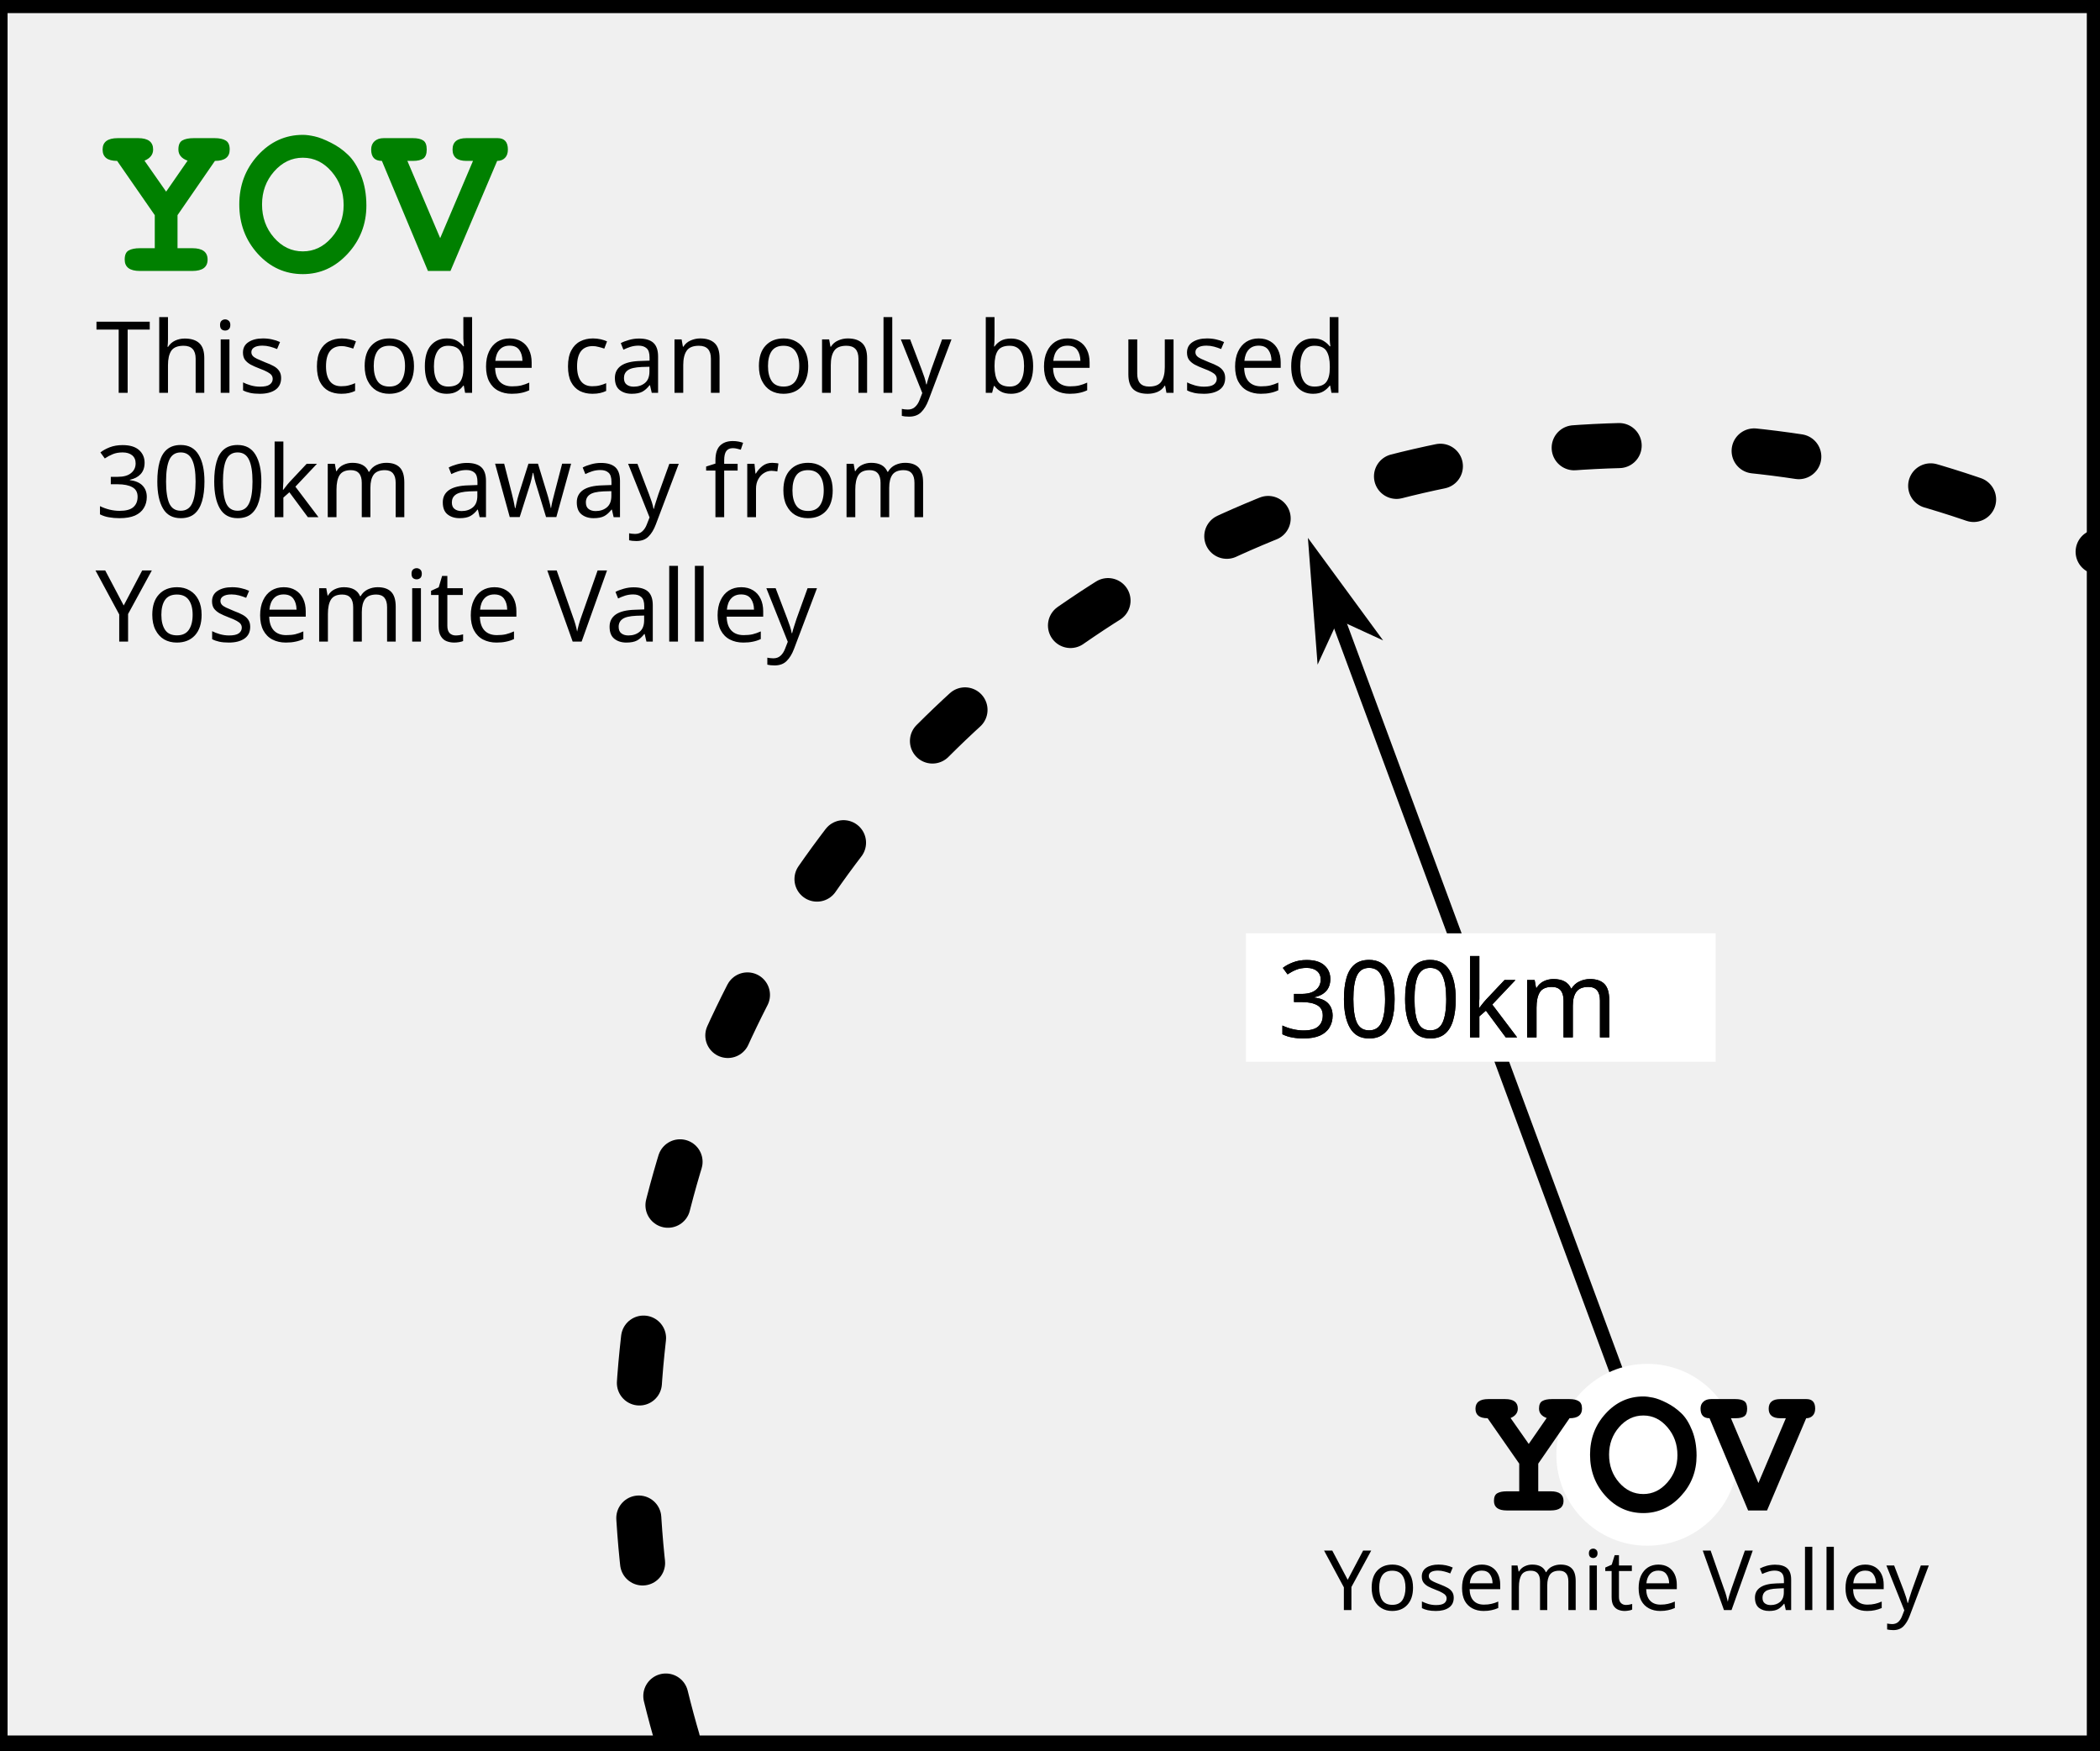
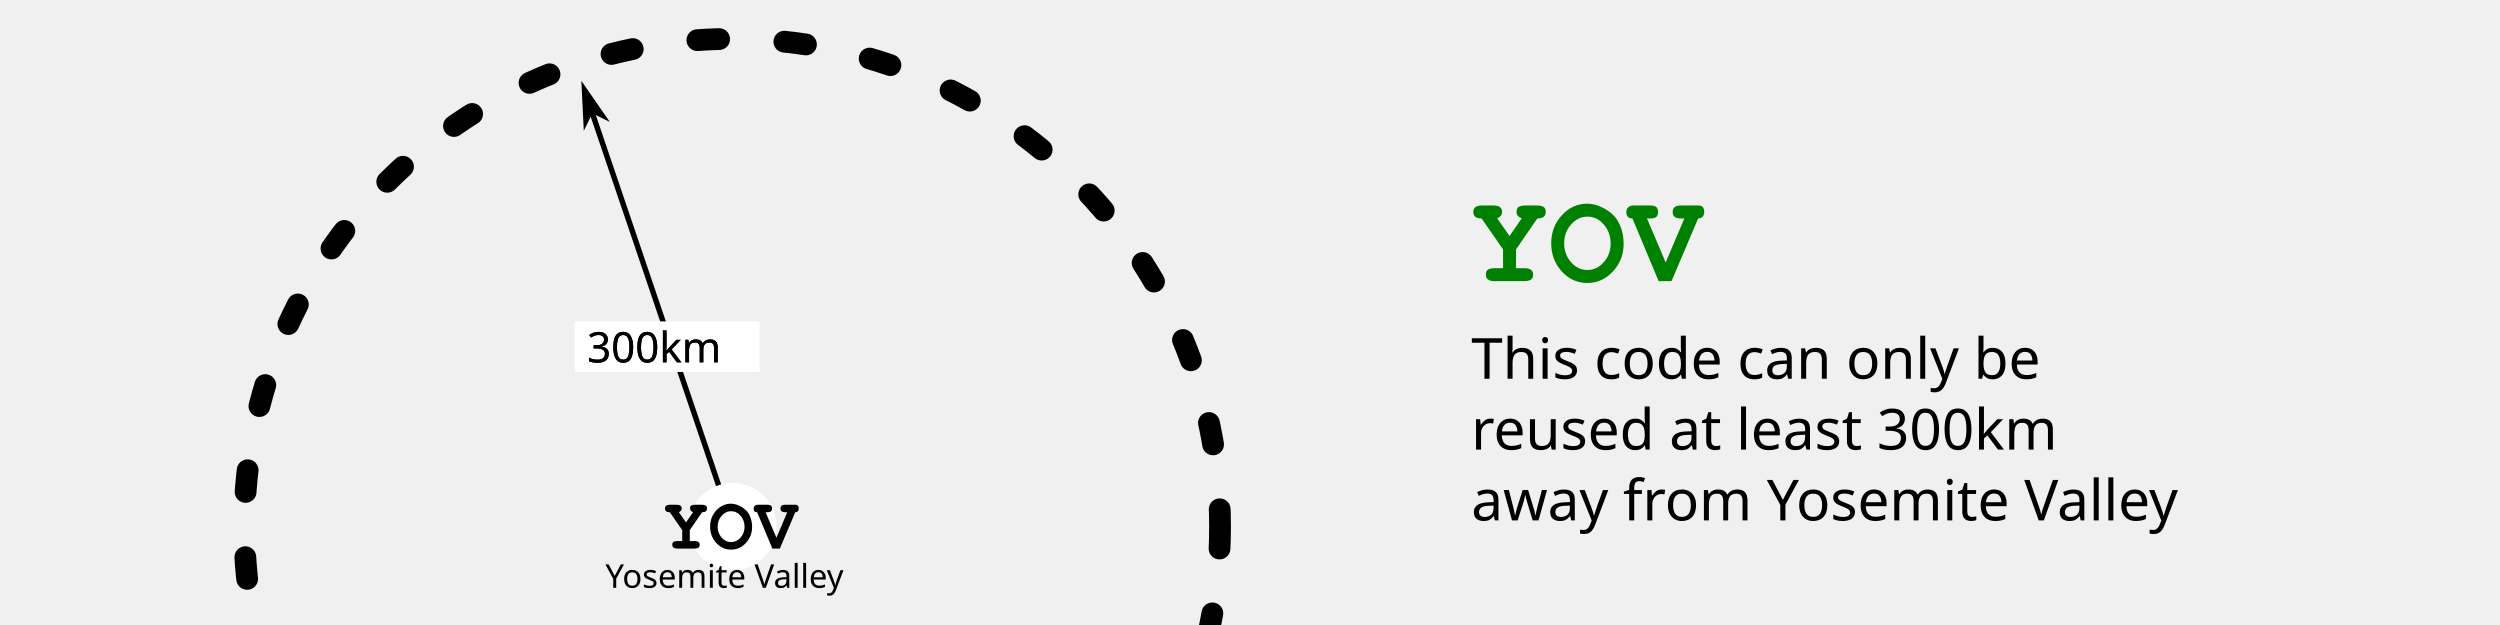
- <svg xmlns="http://www.w3.org/2000/svg" width="300mm" height="250mm" viewBox="0 0 300 250" version="1.1" id="svg8">
+ <svg xmlns="http://www.w3.org/2000/svg" width="1000mm" height="250mm" viewBox="0 0 1000 250" version="1.1" id="svg8">
  <defs id="defs2">
+     <marker style="overflow:visible" id="marker1439" refX="0" refY="0" orient="auto">
+       <path transform="matrix(-0.4,0,0,-0.4,-4,0)" style="fill:#000000;fill-opacity:1;fill-rule:evenodd;stroke:#000000;stroke-width:1pt;stroke-opacity:1" d="M 0,0 5,-5 -12.5,0 5,5 Z" id="path1437" />
+     </marker>
    <marker style="overflow:visible" id="Arrow1Mend" refX="0" refY="0" orient="auto">
      <path transform="matrix(-0.4,0,0,-0.4,-4,0)" style="fill:#000000;fill-opacity:1;fill-rule:evenodd;stroke:#000000;stroke-width:1pt;stroke-opacity:1" d="M 0,0 5,-5 -12.5,0 5,5 Z" id="path872" />
    </marker>
    <marker style="overflow:visible" id="Arrow1Lend" refX="0" refY="0" orient="auto">
      <path transform="matrix(-0.8,0,0,-0.8,-10,0)" style="fill:#000000;fill-opacity:1;fill-rule:evenodd;stroke:#000000;stroke-width:1pt;stroke-opacity:1" d="M 0,0 5,-5 -12.5,0 5,5 Z" id="path866" />
    </marker>
+     <marker style="overflow:visible" id="Arrow1Mend-8" refX="0" refY="0" orient="auto">
+       <path transform="matrix(-0.4,0,0,-0.4,-4,0)" style="fill:#000000;fill-opacity:1;fill-rule:evenodd;stroke:#000000;stroke-width:1pt;stroke-opacity:1" d="M 0,0 5,-5 -12.5,0 5,5 Z" id="path872-9" />
+     </marker>
+     <marker style="overflow:visible" id="Arrow1Lend-7" refX="0" refY="0" orient="auto">
+       <path transform="matrix(-0.8,0,0,-0.8,-10,0)" style="fill:#000000;fill-opacity:1;fill-rule:evenodd;stroke:#000000;stroke-width:1pt;stroke-opacity:1" d="M 0,0 5,-5 -12.5,0 5,5 Z" id="path866-3" />
+     </marker>
  </defs>
-   <g id="layer1">
-     <g id="g1418" transform="translate(0.83304,-46.27074)">
-       <text xml:space="preserve" style="font-style:normal;font-variant:normal;font-weight:bold;font-stretch:normal;font-size:32.546px;line-height:1.25;font-family:FreeMono;-inkscape-font-specification:'FreeMono, Bold';font-variant-ligatures:normal;font-variant-caps:normal;font-variant-numeric:normal;font-variant-east-asian:normal;letter-spacing:0px;word-spacing:0px;fill:#008000;fill-opacity:1;stroke:none;stroke-width:0.814" x="13.136" y="84.972" id="text847">
-         <tspan id="tspan845" x="13.136" y="84.972" style="font-style:normal;font-variant:normal;font-weight:bold;font-stretch:normal;font-size:32.546px;font-family:FreeMono;-inkscape-font-specification:'FreeMono, Bold';font-variant-ligatures:normal;font-variant-caps:normal;font-variant-numeric:normal;font-variant-east-asian:normal;fill:#008000;stroke-width:0.814">YOV</tspan>
-       </text>
-       <circle style="fill:none;stroke:#000000;stroke-width:6.436;stroke-linecap:round;stroke-miterlimit:4;stroke-dasharray:6.436, 19.308;stroke-dashoffset:0" id="path833" cx="234.356" cy="254.066" r="144.209" />
-       <path style="fill:none;stroke:#000000;stroke-width:1.965;stroke-linecap:butt;stroke-linejoin:miter;stroke-miterlimit:4;stroke-dasharray:none;stroke-opacity:1;marker-end:url(#Arrow1Mend)" d="M 234.494,254.046 187.355,126.72" id="path861" />
-       <circle style="fill:#ffffff;stroke:none;stroke-width:0.735;stroke-linecap:round;stroke-miterlimit:4;stroke-dasharray:none;stroke-dashoffset:0" id="path1267" cx="234.494" cy="254.046" r="12.988" />
-       <text xml:space="preserve" style="font-style:normal;font-variant:normal;font-weight:bold;font-stretch:normal;font-size:27.276px;line-height:1.25;font-family:FreeMono;-inkscape-font-specification:'FreeMono, Bold';font-variant-ligatures:normal;font-variant-caps:normal;font-variant-numeric:normal;font-variant-east-asian:normal;letter-spacing:0px;word-spacing:0px;fill:#000000;fill-opacity:1;stroke:none;stroke-width:0.682" x="209.373" y="261.997" id="text851">
-         <tspan id="tspan849" x="209.373" y="261.997" style="font-style:normal;font-variant:normal;font-weight:bold;font-stretch:normal;font-size:27.276px;font-family:FreeMono;-inkscape-font-specification:'FreeMono, Bold';font-variant-ligatures:normal;font-variant-caps:normal;font-variant-numeric:normal;font-variant-east-asian:normal;fill:#000000;stroke-width:0.682">YOV</tspan>
-       </text>
-       <g id="g1310" transform="translate(20.68452,70.41572)">
-         <rect style="fill:#ffffff;stroke:none;stroke-width:1.965;stroke-linecap:round;stroke-miterlimit:4;stroke-dasharray:none;stroke-dashoffset:0" id="rect1275" width="67.103" height="18.337" x="156.477" y="109.154" />
-         <text xml:space="preserve" style="font-style:normal;font-weight:normal;font-size:15.267px;line-height:1.25;font-family:sans-serif;letter-spacing:0px;word-spacing:0px;fill:#000000;fill-opacity:1;stroke:none;stroke-width:0.382" x="160.995" y="124.013" id="text855">
-           <tspan id="tspan853" x="160.995" y="124.013" style="stroke-width:0.382">300km</tspan>
-         </text>
-         <text xml:space="preserve" style="font-style:normal;font-weight:normal;font-size:15.267px;line-height:1.25;font-family:sans-serif;letter-spacing:0px;word-spacing:0px;fill:#000000;fill-opacity:1;stroke:none;stroke-width:0.382" x="160.995" y="124.013" id="text1299">
-           <tspan id="tspan1297" x="160.995" y="124.013" style="stroke-width:0.382">300km</tspan>
-         </text>
-       </g>
-       <text xml:space="preserve" style="font-style:normal;font-weight:normal;font-size:11.91px;line-height:1.25;font-family:sans-serif;letter-spacing:0px;word-spacing:0px;fill:#000000;fill-opacity:1;stroke:none;stroke-width:0.298" x="188.322" y="276.23" id="text1303">
-         <tspan id="tspan1301" x="188.322" y="276.23" style="stroke-width:0.298">Yosemite Valley</tspan>
-       </text>
-       <text xml:space="preserve" style="font-style:normal;font-weight:normal;font-size:14.211px;line-height:1.25;font-family:sans-serif;letter-spacing:0px;word-spacing:0px;fill:#000000;fill-opacity:1;stroke:none;stroke-width:0.355" x="12.808" y="102.373" id="text1378">
-         <tspan x="12.808" y="102.373" style="stroke-width:0.355" id="tspan1380">This code can only be used</tspan>
-         <tspan x="12.808" y="120.137" style="stroke-width:0.355" id="tspan1384">300km away from</tspan>
-         <tspan x="12.808" y="137.901" style="stroke-width:0.355" id="tspan1388">Yosemite Valley</tspan>
-         <tspan x="12.808" y="155.664" style="stroke-width:0.355" id="tspan1386" />
-       </text>
-     </g>
-     <rect style="fill:none;stroke:#000000;stroke-width:2.554;stroke-linecap:round;stroke-miterlimit:4;stroke-dasharray:none;stroke-dashoffset:0" id="rect1450" width="299.589" height="248.548" x="-0.196" y="0.594" />
+   <g id="layer1" transform="translate(130.7701,-23.7478)">
+     <text xml:space="preserve" style="font-style:normal;font-variant:normal;font-weight:bold;font-stretch:normal;font-size:51.92px;line-height:1.25;font-family:FreeMono;-inkscape-font-specification:'FreeMono, Bold';font-variant-ligatures:normal;font-variant-caps:normal;font-variant-numeric:normal;font-variant-east-asian:normal;letter-spacing:0px;word-spacing:0px;fill:#008000;fill-opacity:1;stroke:none;stroke-width:1.298" x="457.463" y="136.21" id="text847-9">
+       <tspan id="tspan845-3" x="457.463" y="136.21" style="font-style:normal;font-variant:normal;font-weight:bold;font-stretch:normal;font-size:51.92px;font-family:FreeMono;-inkscape-font-specification:'FreeMono, Bold';font-variant-ligatures:normal;font-variant-caps:normal;font-variant-numeric:normal;font-variant-east-asian:normal;fill:#008000;stroke-width:1.298">YOV</tspan>
+     </text>
+     <circle style="fill:none;stroke:#000000;stroke-width:8.709;stroke-linecap:round;stroke-miterlimit:4;stroke-dasharray:8.709, 26.126;stroke-dashoffset:0" id="path833-1" cx="162.113" cy="234.444" r="195.133" />
+     <path style="fill:none;stroke:#000000;stroke-width:2.166;stroke-linecap:butt;stroke-linejoin:miter;stroke-miterlimit:4;stroke-dasharray:none;stroke-opacity:1;marker-end:url(#Arrow1Mend-8)" d="M 162.301,234.417 103.136,60.109" id="path861-9" />
+     <circle style="fill:#ffffff;stroke:none;stroke-width:0.992;stroke-linecap:round;stroke-miterlimit:4;stroke-dasharray:none;stroke-dashoffset:0" id="path1267-4" cx="162.301" cy="234.417" r="17.527" />
+     <text xml:space="preserve" style="font-style:normal;font-variant:normal;font-weight:bold;font-stretch:normal;font-size:30.071px;line-height:1.25;font-family:FreeMono;-inkscape-font-specification:'FreeMono, Bold';font-variant-ligatures:normal;font-variant-caps:normal;font-variant-numeric:normal;font-variant-east-asian:normal;letter-spacing:0px;word-spacing:0px;fill:#000000;fill-opacity:1;stroke:none;stroke-width:0.752" x="134.606" y="243.183" id="text851-7">
+       <tspan id="tspan849-8" x="134.606" y="243.183" style="font-style:normal;font-variant:normal;font-weight:bold;font-stretch:normal;font-size:30.071px;font-family:FreeMono;-inkscape-font-specification:'FreeMono, Bold';font-variant-ligatures:normal;font-variant-caps:normal;font-variant-numeric:normal;font-variant-east-asian:normal;fill:#000000;stroke-width:0.752">YOV</tspan>
+     </text>
+     <rect style="fill:#ffffff;stroke:none;stroke-width:2.166;stroke-linecap:round;stroke-miterlimit:4;stroke-dasharray:none;stroke-dashoffset:0" id="rect1275-4" width="73.979" height="20.216" x="99.094" y="152.309" />
+     <text xml:space="preserve" style="font-style:normal;font-weight:normal;font-size:16.831px;line-height:1.25;font-family:sans-serif;letter-spacing:0px;word-spacing:0px;fill:#000000;fill-opacity:1;stroke:none;stroke-width:0.421" x="104.075" y="168.691" id="text855-5">
+       <tspan id="tspan853-0" x="104.075" y="168.691" style="stroke-width:0.421">300km</tspan>
+     </text>
+     <text xml:space="preserve" style="font-style:normal;font-weight:normal;font-size:16.831px;line-height:1.25;font-family:sans-serif;letter-spacing:0px;word-spacing:0px;fill:#000000;fill-opacity:1;stroke:none;stroke-width:0.421" x="104.075" y="168.691" id="text1299">
+       <tspan id="tspan1297" x="104.075" y="168.691" style="stroke-width:0.421">300km</tspan>
+     </text>
+     <text xml:space="preserve" style="font-style:normal;font-weight:normal;font-size:13.13px;line-height:1.25;font-family:sans-serif;letter-spacing:0px;word-spacing:0px;fill:#000000;fill-opacity:1;stroke:none;stroke-width:0.328" x="111.398" y="258.874" id="text1303-3">
+       <tspan id="tspan1301-6" x="111.398" y="258.874" style="stroke-width:0.328">Yosemite Valley</tspan>
+     </text>
+     <text xml:space="preserve" style="font-style:normal;font-weight:normal;font-size:22.671px;line-height:1.25;font-family:sans-serif;letter-spacing:0px;word-spacing:0px;fill:#000000;fill-opacity:1;stroke:none;stroke-width:0.567" x="457.732" y="175.242" id="text1378-1">
+       <tspan x="457.732" y="175.242" style="stroke-width:0.567" id="tspan1380">This code can only be</tspan>
+       <tspan x="457.732" y="203.58" style="stroke-width:0.567" id="tspan1384">reused at least 300km</tspan>
+       <tspan x="457.732" y="231.918" style="stroke-width:0.567" id="tspan1388">away from Yosemite Valley</tspan>
+       <tspan x="457.732" y="260.256" style="stroke-width:0.567" id="tspan1386" />
+     </text>
+     <text xml:space="preserve" style="font-style:normal;font-variant:normal;font-weight:bold;font-stretch:normal;font-size:51.92px;line-height:1.25;font-family:FreeMono;-inkscape-font-specification:'FreeMono, Bold';font-variant-ligatures:normal;font-variant-caps:normal;font-variant-numeric:normal;font-variant-east-asian:normal;letter-spacing:0px;word-spacing:0px;fill:#008000;fill-opacity:1;stroke:none;stroke-width:1.298" x="470.251" y="-730.885" id="text1401">
+       <tspan id="tspan1399" x="470.251" y="-730.885" style="font-style:normal;font-variant:normal;font-weight:bold;font-stretch:normal;font-size:51.92px;font-family:FreeMono;-inkscape-font-specification:'FreeMono, Bold';font-variant-ligatures:normal;font-variant-caps:normal;font-variant-numeric:normal;font-variant-east-asian:normal;fill:#008000;stroke-width:1.298">YOV</tspan>
+     </text>
+     <circle style="fill:none;stroke:#000000;stroke-width:8.709;stroke-linecap:round;stroke-miterlimit:4;stroke-dasharray:8.709, 26.126;stroke-dashoffset:0" id="circle1403" cx="174.902" cy="-632.652" r="195.133" />
+     <path style="fill:none;stroke:#000000;stroke-width:2.166;stroke-linecap:butt;stroke-linejoin:miter;stroke-miterlimit:4;stroke-dasharray:none;stroke-opacity:1;marker-end:url(#marker1439)" d="M 175.09,-632.678 115.925,-806.987" id="path1405" />
+     <circle style="fill:#ffffff;stroke:none;stroke-width:0.992;stroke-linecap:round;stroke-miterlimit:4;stroke-dasharray:none;stroke-dashoffset:0" id="circle1407" cx="175.09" cy="-632.679" r="17.527" />
+     <text xml:space="preserve" style="font-style:normal;font-variant:normal;font-weight:bold;font-stretch:normal;font-size:30.071px;line-height:1.25;font-family:FreeMono;-inkscape-font-specification:'FreeMono, Bold';font-variant-ligatures:normal;font-variant-caps:normal;font-variant-numeric:normal;font-variant-east-asian:normal;letter-spacing:0px;word-spacing:0px;fill:#000000;fill-opacity:1;stroke:none;stroke-width:0.752" x="147.394" y="-623.913" id="text1411">
+       <tspan id="tspan1409" x="147.394" y="-623.913" style="font-style:normal;font-variant:normal;font-weight:bold;font-stretch:normal;font-size:30.071px;font-family:FreeMono;-inkscape-font-specification:'FreeMono, Bold';font-variant-ligatures:normal;font-variant-caps:normal;font-variant-numeric:normal;font-variant-east-asian:normal;fill:#000000;stroke-width:0.752">YOV</tspan>
+     </text>
+     <rect style="fill:#ffffff;stroke:none;stroke-width:2.166;stroke-linecap:round;stroke-miterlimit:4;stroke-dasharray:none;stroke-dashoffset:0" id="rect1413" width="73.979" height="20.216" x="111.882" y="-714.786" />
+     <text xml:space="preserve" style="font-style:normal;font-weight:normal;font-size:16.831px;line-height:1.25;font-family:sans-serif;letter-spacing:0px;word-spacing:0px;fill:#000000;fill-opacity:1;stroke:none;stroke-width:0.421" x="116.863" y="-698.404" id="text1417">
+       <tspan id="tspan1415" x="116.863" y="-698.404" style="stroke-width:0.421">300km</tspan>
+     </text>
+     <text xml:space="preserve" style="font-style:normal;font-weight:normal;font-size:16.831px;line-height:1.25;font-family:sans-serif;letter-spacing:0px;word-spacing:0px;fill:#000000;fill-opacity:1;stroke:none;stroke-width:0.421" x="116.863" y="-698.404" id="text1421">
+       <tspan id="tspan1419" x="116.863" y="-698.404" style="stroke-width:0.421">300km</tspan>
+     </text>
+     <text xml:space="preserve" style="font-style:normal;font-weight:normal;font-size:13.13px;line-height:1.25;font-family:sans-serif;letter-spacing:0px;word-spacing:0px;fill:#000000;fill-opacity:1;stroke:none;stroke-width:0.328" x="124.187" y="-608.222" id="text1425">
+       <tspan id="tspan1423" x="124.187" y="-608.222" style="stroke-width:0.328">Yosemite Valley</tspan>
+     </text>
+     <text xml:space="preserve" style="font-style:normal;font-weight:normal;font-size:22.671px;line-height:1.25;font-family:sans-serif;letter-spacing:0px;word-spacing:0px;fill:#000000;fill-opacity:1;stroke:none;stroke-width:0.567" x="470.521" y="-691.854" id="text1435">
+       <tspan x="470.521" y="-691.854" style="stroke-width:0.567" id="tspan1427">This code can only be</tspan>
+       <tspan x="470.521" y="-663.516" style="stroke-width:0.567" id="tspan1429">reused at least 300km</tspan>
+       <tspan x="470.521" y="-635.177" style="stroke-width:0.567" id="tspan1431">away from Yosemite Valley</tspan>
+       <tspan x="470.521" y="-606.839" style="stroke-width:0.567" id="tspan1433" />
+     </text>
  </g>
</svg>
